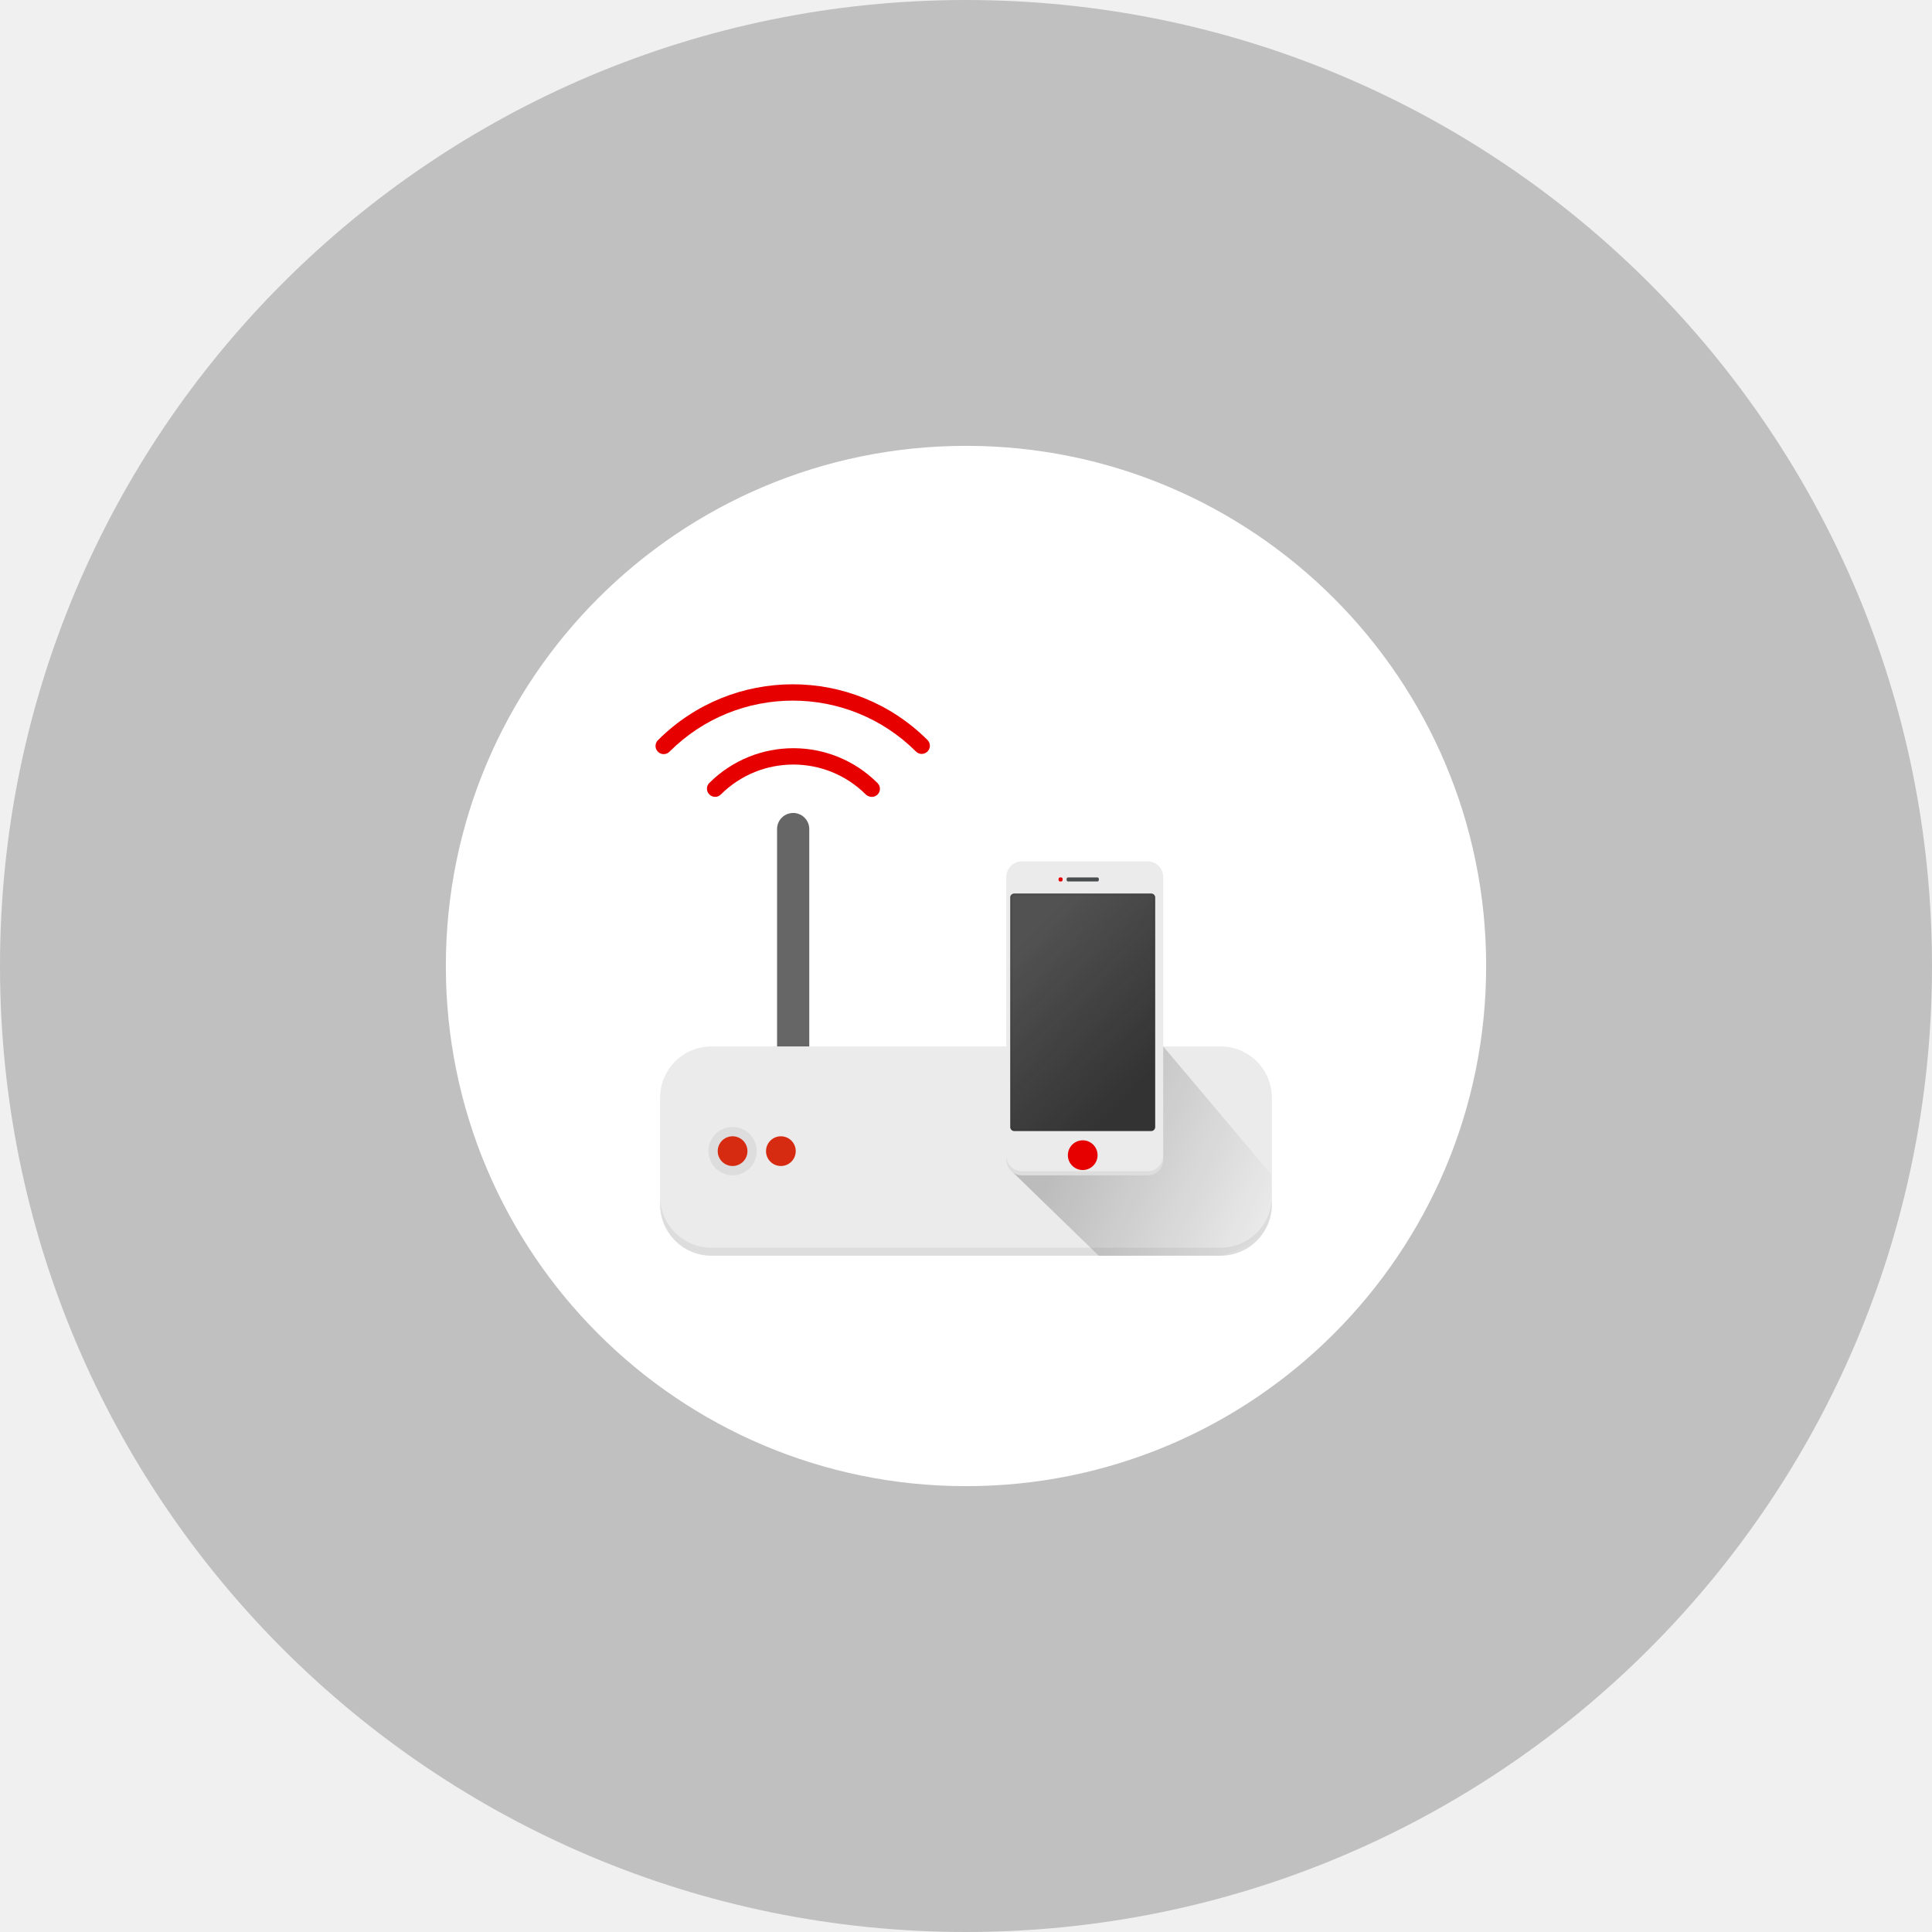
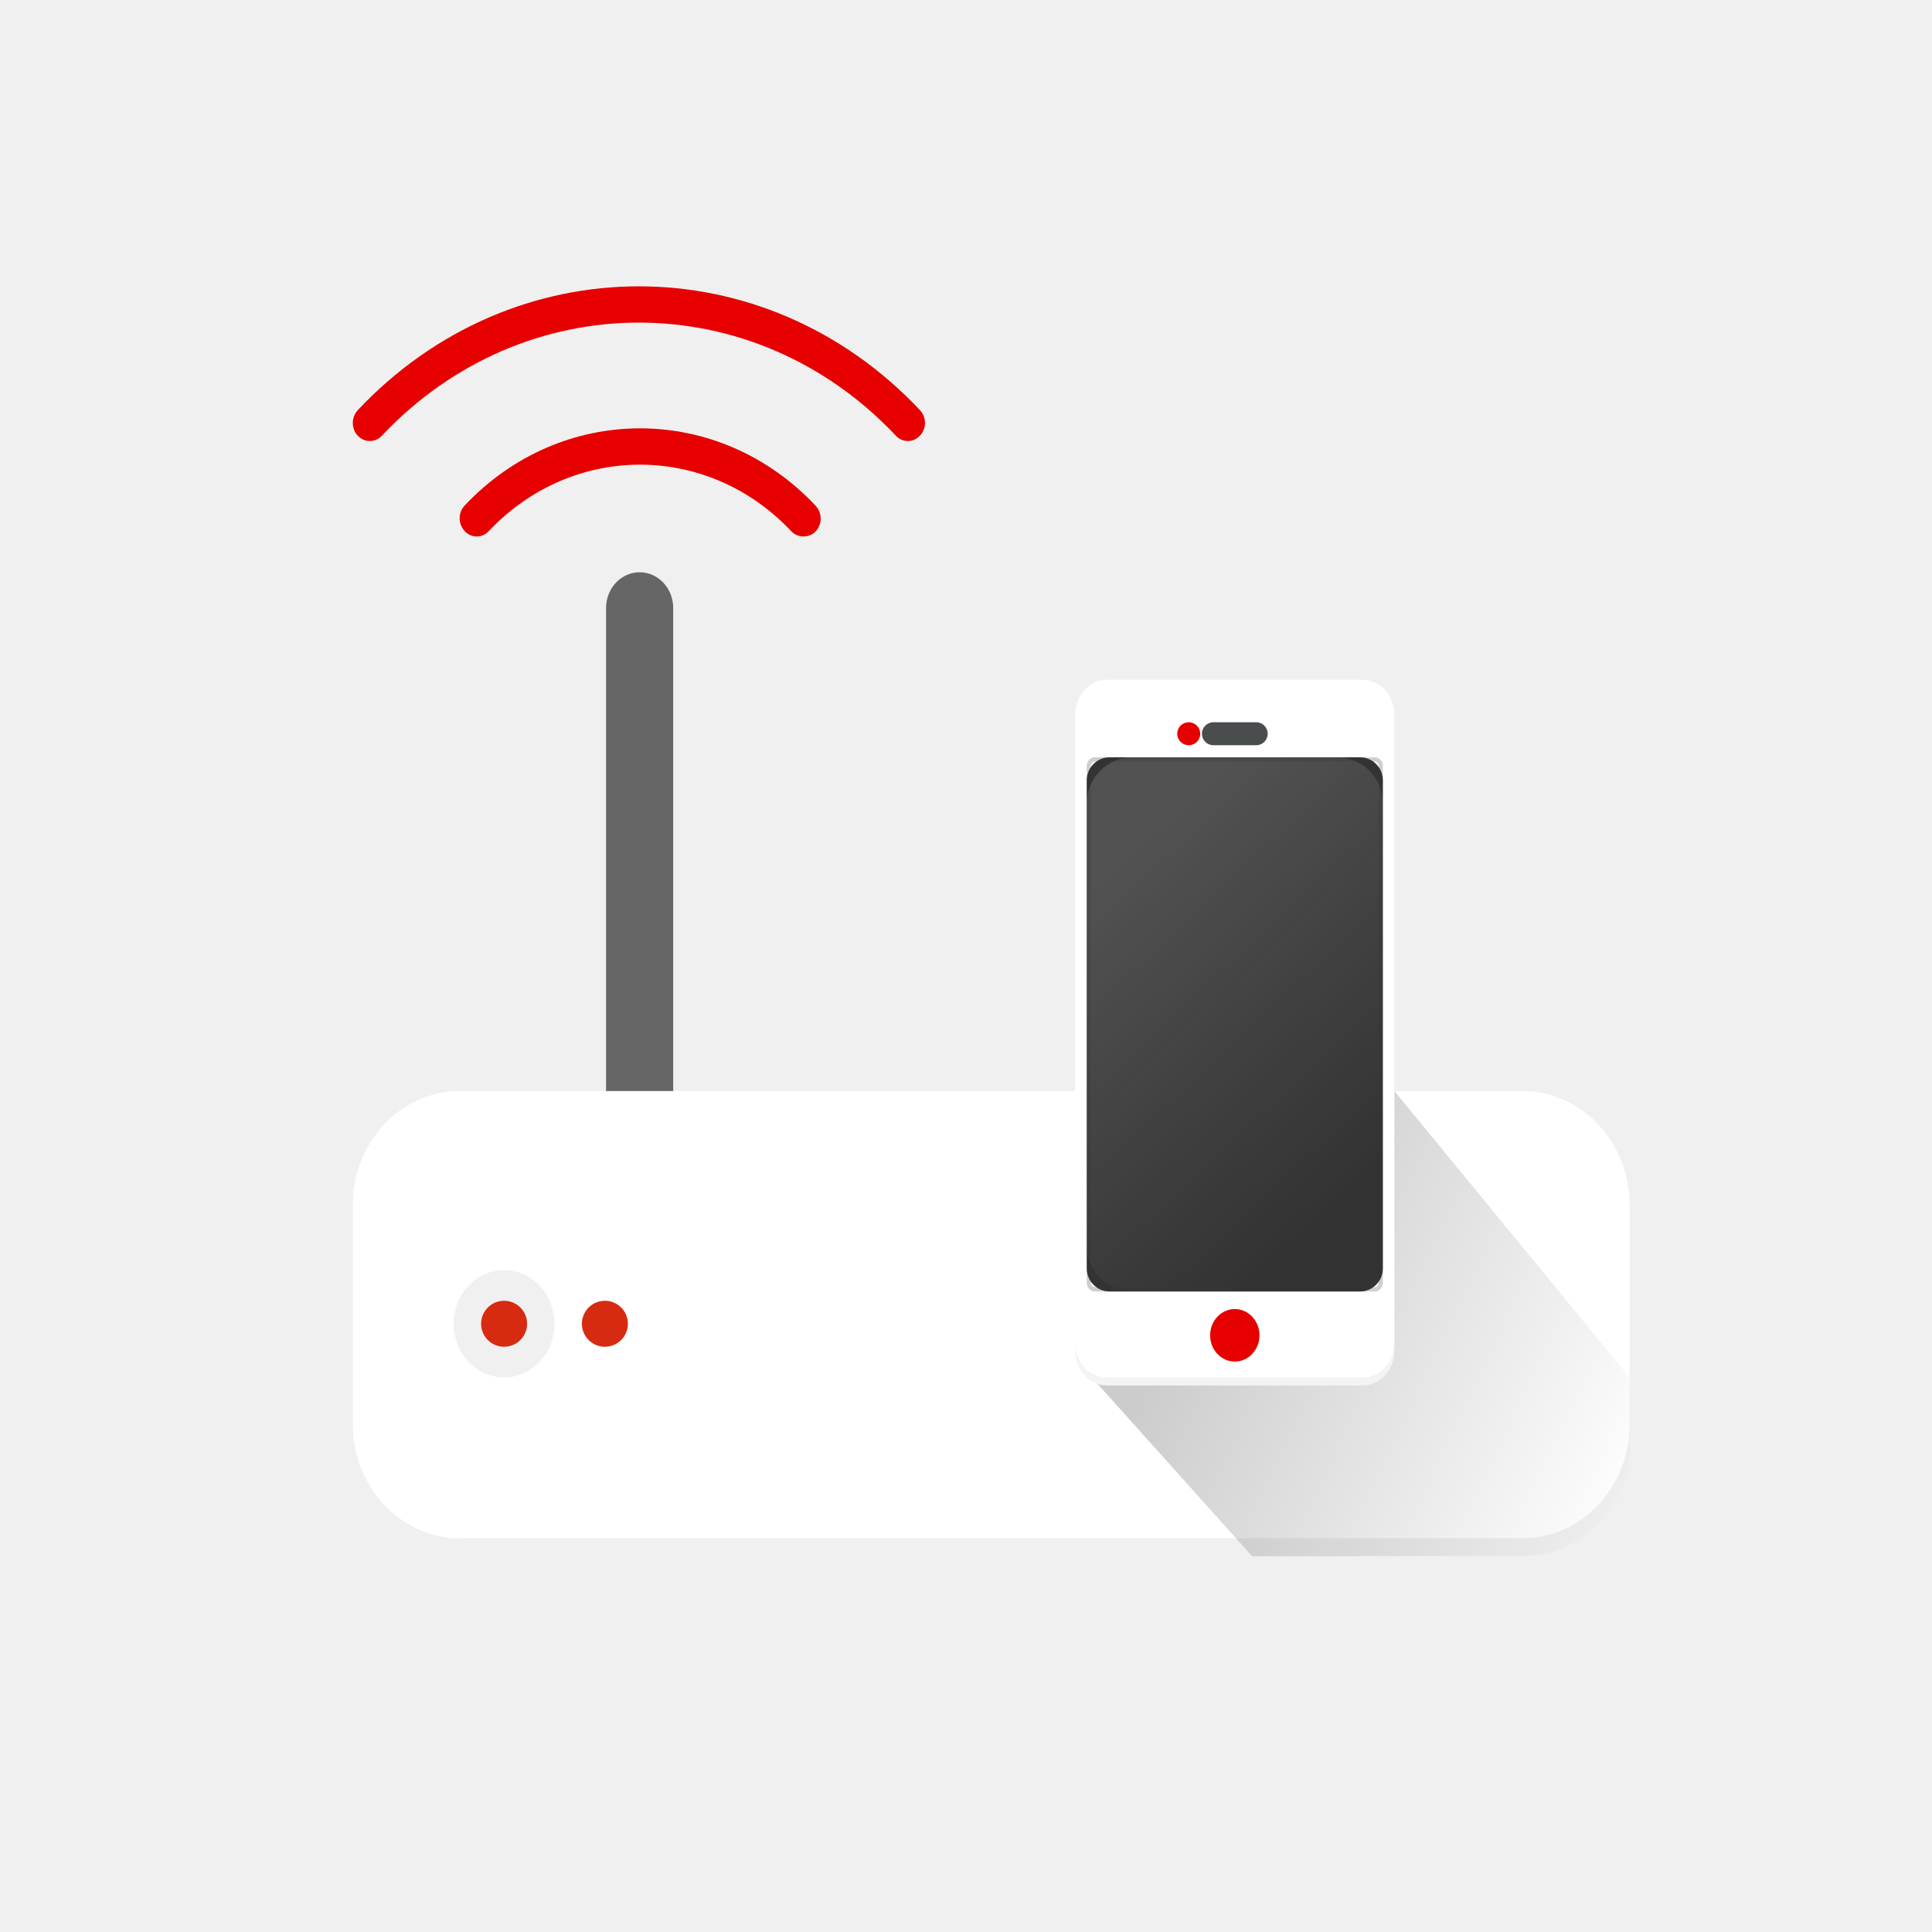
- <svg xmlns="http://www.w3.org/2000/svg" width="130" height="130" viewBox="0 0 130 130">
+ <svg xmlns="http://www.w3.org/2000/svg" width="84" height="84" viewBox="0 0 84 84">
  <defs>
-     <linearGradient id="a" x1="25%" x2="102.33%" y1="29.373%" y2="79.982%">
+     <linearGradient id="rs651mowfa" x1="25%" x2="102.33%" y1="25.575%" y2="85.502%">
      <stop offset="0%" />
      <stop offset="100%" stop-opacity="0" />
    </linearGradient>
-     <linearGradient id="b" x1="25.226%" x2="74.774%" y1="10.73%" y2="89.27%">
+     <linearGradient id="tbio76onmb" x1="29.56%" x2="70.44%" y1="10.73%" y2="89.27%">
      <stop offset="0%" stop-color="#FFF" stop-opacity=".3" />
      <stop offset="100%" stop-color="#F6F6F6" stop-opacity="0" />
    </linearGradient>
  </defs>
-   <g fill="none" fill-rule="evenodd">
-     <circle cx="65" cy="65" r="65" fill="#000" fill-opacity=".2" />
-     <circle cx="65" cy="65" r="35" fill="#FFF" fill-rule="nonzero" />
-     <g transform="translate(39 39)">
-       <path fill="#D8D8D8" fill-opacity="0" d="M0 0h52v52H0z" />
-       <path fill="#666" fill-rule="nonzero" d="M14.37 32.698a1.083 1.083 0 0 1-1.083-1.084V16.786a1.083 1.083 0 0 1 2.167 0v14.828c0 .599-.485 1.084-1.084 1.084z" />
-       <path fill="#EBEBEB" fill-rule="nonzero" d="M8.805 31.411H43.2a3.456 3.456 0 0 1 3.382 3.521v7.042a3.456 3.456 0 0 1-3.385 3.52H8.802a3.456 3.456 0 0 1-3.385-3.52v-7.042a3.456 3.456 0 0 1 3.388-3.52z" />
-       <path fill="#000" fill-rule="nonzero" d="M43.19 44.953H8.794a3.453 3.453 0 0 1-3.377-3.52v.54a3.453 3.453 0 0 0 3.385 3.522h34.396a3.453 3.453 0 0 0 3.385-3.521v-.542a3.453 3.453 0 0 1-3.393 3.52z" opacity=".06" />
-       <path fill="#E60000" fill-rule="nonzero" d="M23.02 11.73a.542.542 0 0 1-.386-.16c-4.58-4.569-11.995-4.569-16.575 0a.549.549 0 1 1-.775-.777c5.008-4.998 13.116-4.998 18.124 0a.542.542 0 0 1 0 .774.542.542 0 0 1-.387.163z" />
-       <path fill="#E60000" fill-rule="nonzero" d="M19.646 14.62a.542.542 0 0 1-.246-.06.52.52 0 0 1-.144-.103 6.912 6.912 0 0 0-9.75 0 .542.542 0 0 1-.774 0 .542.542 0 0 1 0-.777 8.009 8.009 0 0 1 11.304 0l.02.019.026.032a.542.542 0 0 1-.436.889z" />
-       <circle cx="10.294" cy="38.458" r="1.625" fill="#000" fill-rule="nonzero" opacity=".06" />
-       <circle cx="13.544" cy="38.458" r="1" fill="#D62B11" fill-rule="nonzero" />
-       <circle cx="10.294" cy="38.458" r="1" fill="#D62B11" fill-rule="nonzero" />
-       <path fill="url(#a)" fill-rule="nonzero" d="M29.148 37.607l4.382 7.055 8.016 1.994c1.496 0 3.646-.627 4.033-2.178l.562-2.254-4.998-10.183-11.995 5.566z" opacity=".2" transform="rotate(-14 37.644 39.348)" />
-       <g fill-rule="nonzero" transform="translate(28.708 18.958)">
-         <path fill="#EBEBEB" d="M1.056 0h8.45c.584 0 1.056.473 1.056 1.056V20.07c0 .583-.472 1.056-1.056 1.056h-8.45A1.056 1.056 0 0 1 0 20.069V1.056C0 .473.473 0 1.056 0z" />
-         <path fill="#000" d="M9.506 20.854h-8.45C.473 20.854 0 20.37 0 19.771v.27c0 .599.473 1.084 1.056 1.084h8.45c.584 0 1.056-.485 1.056-1.083v-.271c0 .598-.472 1.083-1.056 1.083z" opacity=".06" />
-         <path fill="#333" d="M.542 2.167H9.75c.15 0 .27.117.27.262v15.455a.267.267 0 0 1-.27.262H.542a.267.267 0 0 1-.271-.262V2.429c0-.145.121-.262.27-.262z" />
-         <path fill="url(#b)" d="M.542 2.167H9.75c.15 0 .27.117.27.262v15.455a.267.267 0 0 1-.27.262H.542a.267.267 0 0 1-.271-.262V2.429c0-.145.121-.262.27-.262z" opacity=".5" />
-         <path fill="#333" d="M9.75 2.298c.075 0 .135.058.135.13v15.456c0 .072-.06.13-.135.13H.542a.133.133 0 0 1-.136-.13V2.429c0-.073.06-.131.136-.131H9.75zm0-.131H.542c-.15 0-.271.117-.271.262v15.455c0 .145.121.262.27.262H9.75c.15 0 .27-.117.27-.262V2.429a.267.267 0 0 0-.27-.262z" opacity=".24" />
-         <path fill="#4A4D4E" d="M4.159 1.083h1.974c.053 0 .096.043.096.096v.079a.096.096 0 0 1-.096.096H4.159a.096.096 0 0 1-.096-.096v-.079c0-.053.043-.096.096-.096z" />
-         <path fill="#E60000" d="M3.617 1.083h.079c.053 0 .096.043.096.096v.079a.096.096 0 0 1-.096.096h-.079a.096.096 0 0 1-.096-.096v-.079c0-.053.043-.096.096-.096z" />
-         <circle cx="5.146" cy="19.771" r="1" fill="#E60000" />
-       </g>
+   <g transform="translate(8.035 2.333)" fill="none" fill-rule="evenodd">
+     <path fill="#D8D8D8" fill-opacity="0" d="M0 0h70.122v74.667H0z" />
+     <path fill="#666" fill-rule="nonzero" d="M19.775 46.95c-.807 0-1.46-.696-1.46-1.555V24.103c0-.859.653-1.555 1.46-1.555.807 0 1.46.696 1.46 1.555v21.292c0 .86-.653 1.556-1.46 1.556z" />
+     <path fill="#FFF" fill-rule="nonzero" d="M58.256 45.103c2.57.058 4.61 2.32 4.561 5.056V60.27c.05 2.738-1.994 5-4.565 5.056H11.87c-2.572-.056-4.615-2.318-4.566-5.056V50.159c-.049-2.74 1.997-5.002 4.57-5.056h46.382z" />
+     <path d="M58.242 64.548H11.86c-2.568-.06-4.606-2.322-4.555-5.057v.778a5.138 5.138 0 001.3 3.535c.855.948 2.03 1.495 3.265 1.52h46.383c1.235-.025 2.41-.572 3.266-1.52a5.142 5.142 0 001.3-3.535v-.778a5.14 5.14 0 01-1.304 3.539c-.858.948-2.036 1.494-3.273 1.517z" fill="#000" fill-rule="nonzero" opacity=".06" />
+     <path fill="url(#rs651mowfa)" fill-rule="nonzero" d="M39.638 55.017l4.742 8.961 11.494 2.858c3.065.65 5.136-1.725 5.437-2.934l.873-3.5-6.91-14.557-15.636 9.172z" opacity=".2" transform="rotate(-14 50.91 56.396)" />
+     <path fill="#F4F4F4" fill-rule="nonzero" d="M51.203 57.523H40.101c-.767 0-1.388-.682-1.388-1.523v.38c0 .842.621 1.524 1.388 1.524h11.102c.767 0 1.388-.682 1.388-1.523V56c0 .841-.621 1.523-1.388 1.523z" />
+     <path fill="#E60000" fill-rule="nonzero" d="M31.44 16.843a.709.709 0 01-.522-.23c-6.177-6.56-16.175-6.56-22.351 0a.71.71 0 01-.715.203.765.765 0 01-.523-.558.822.822 0 01.193-.76c6.753-7.176 17.687-7.176 24.44 0 .14.146.22.346.22.555 0 .21-.08.41-.22.556a.706.706 0 01-.522.234z" />
+     <path fill="#E60000" fill-rule="nonzero" d="M26.89 20.992a.707.707 0 01-.333-.085.69.69 0 01-.193-.148c-3.636-3.852-9.512-3.852-13.148 0a.71.71 0 01-.523.234.71.71 0 01-.522-.234.807.807 0 01-.221-.558c0-.21.08-.412.221-.558 4.214-4.47 11.03-4.47 15.244 0l.026.027.036.047a.816.816 0 01.095.84.724.724 0 01-.683.435z" />
+     <ellipse cx="13.882" cy="55.222" fill="#000" fill-rule="nonzero" opacity=".06" rx="2.191" ry="2.333" />
+     <circle cx="18.265" cy="55.222" r="1" fill="#D62B11" fill-rule="nonzero" />
+     <circle cx="13.882" cy="55.222" r="1" fill="#D62B11" fill-rule="nonzero" />
+     <g fill-rule="nonzero" transform="translate(38.348 27.222)">
+       <path fill="#FFF" d="M1.753 0h11.103c.766 0 1.387.679 1.387 1.517v27.3c0 .837-.62 1.516-1.387 1.516H1.753c-.766 0-1.388-.679-1.388-1.516v-27.3C.365.679.987 0 1.753 0z" />
+       <rect width="12.874" height="23.228" x=".867" y="3.37" fill="#333" rx="1" />
+       <rect width="12.874" height="23.228" x=".867" y="3.37" fill="url(#tbio76onmb)" opacity=".5" rx="2" />
+       <path d="M13.383 3.56c.1 0 .18.086.18.19v22.467c0 .105-.08.19-.18.19H1.225c-.1 0-.18-.085-.18-.19V3.751c0-.105.08-.19.18-.19h12.158zm0-.19H1.225c-.198 0-.358.17-.358.38v22.467c0 .21.16.381.358.381h12.158c.198 0 .358-.17.358-.38V3.75c0-.21-.16-.381-.358-.381z" fill="#333" opacity=".24" />
+       <rect width="2.861" height="1" x="5.874" y="1.847" fill="#4A4D4E" rx=".5" />
+       <rect width="1" height="1" x="4.801" y="1.847" fill="#E60000" rx=".5" />
+       <ellipse cx="7.304" cy="28.502" fill="#E60000" rx="1.073" ry="1.142" />
    </g>
  </g>
</svg>
